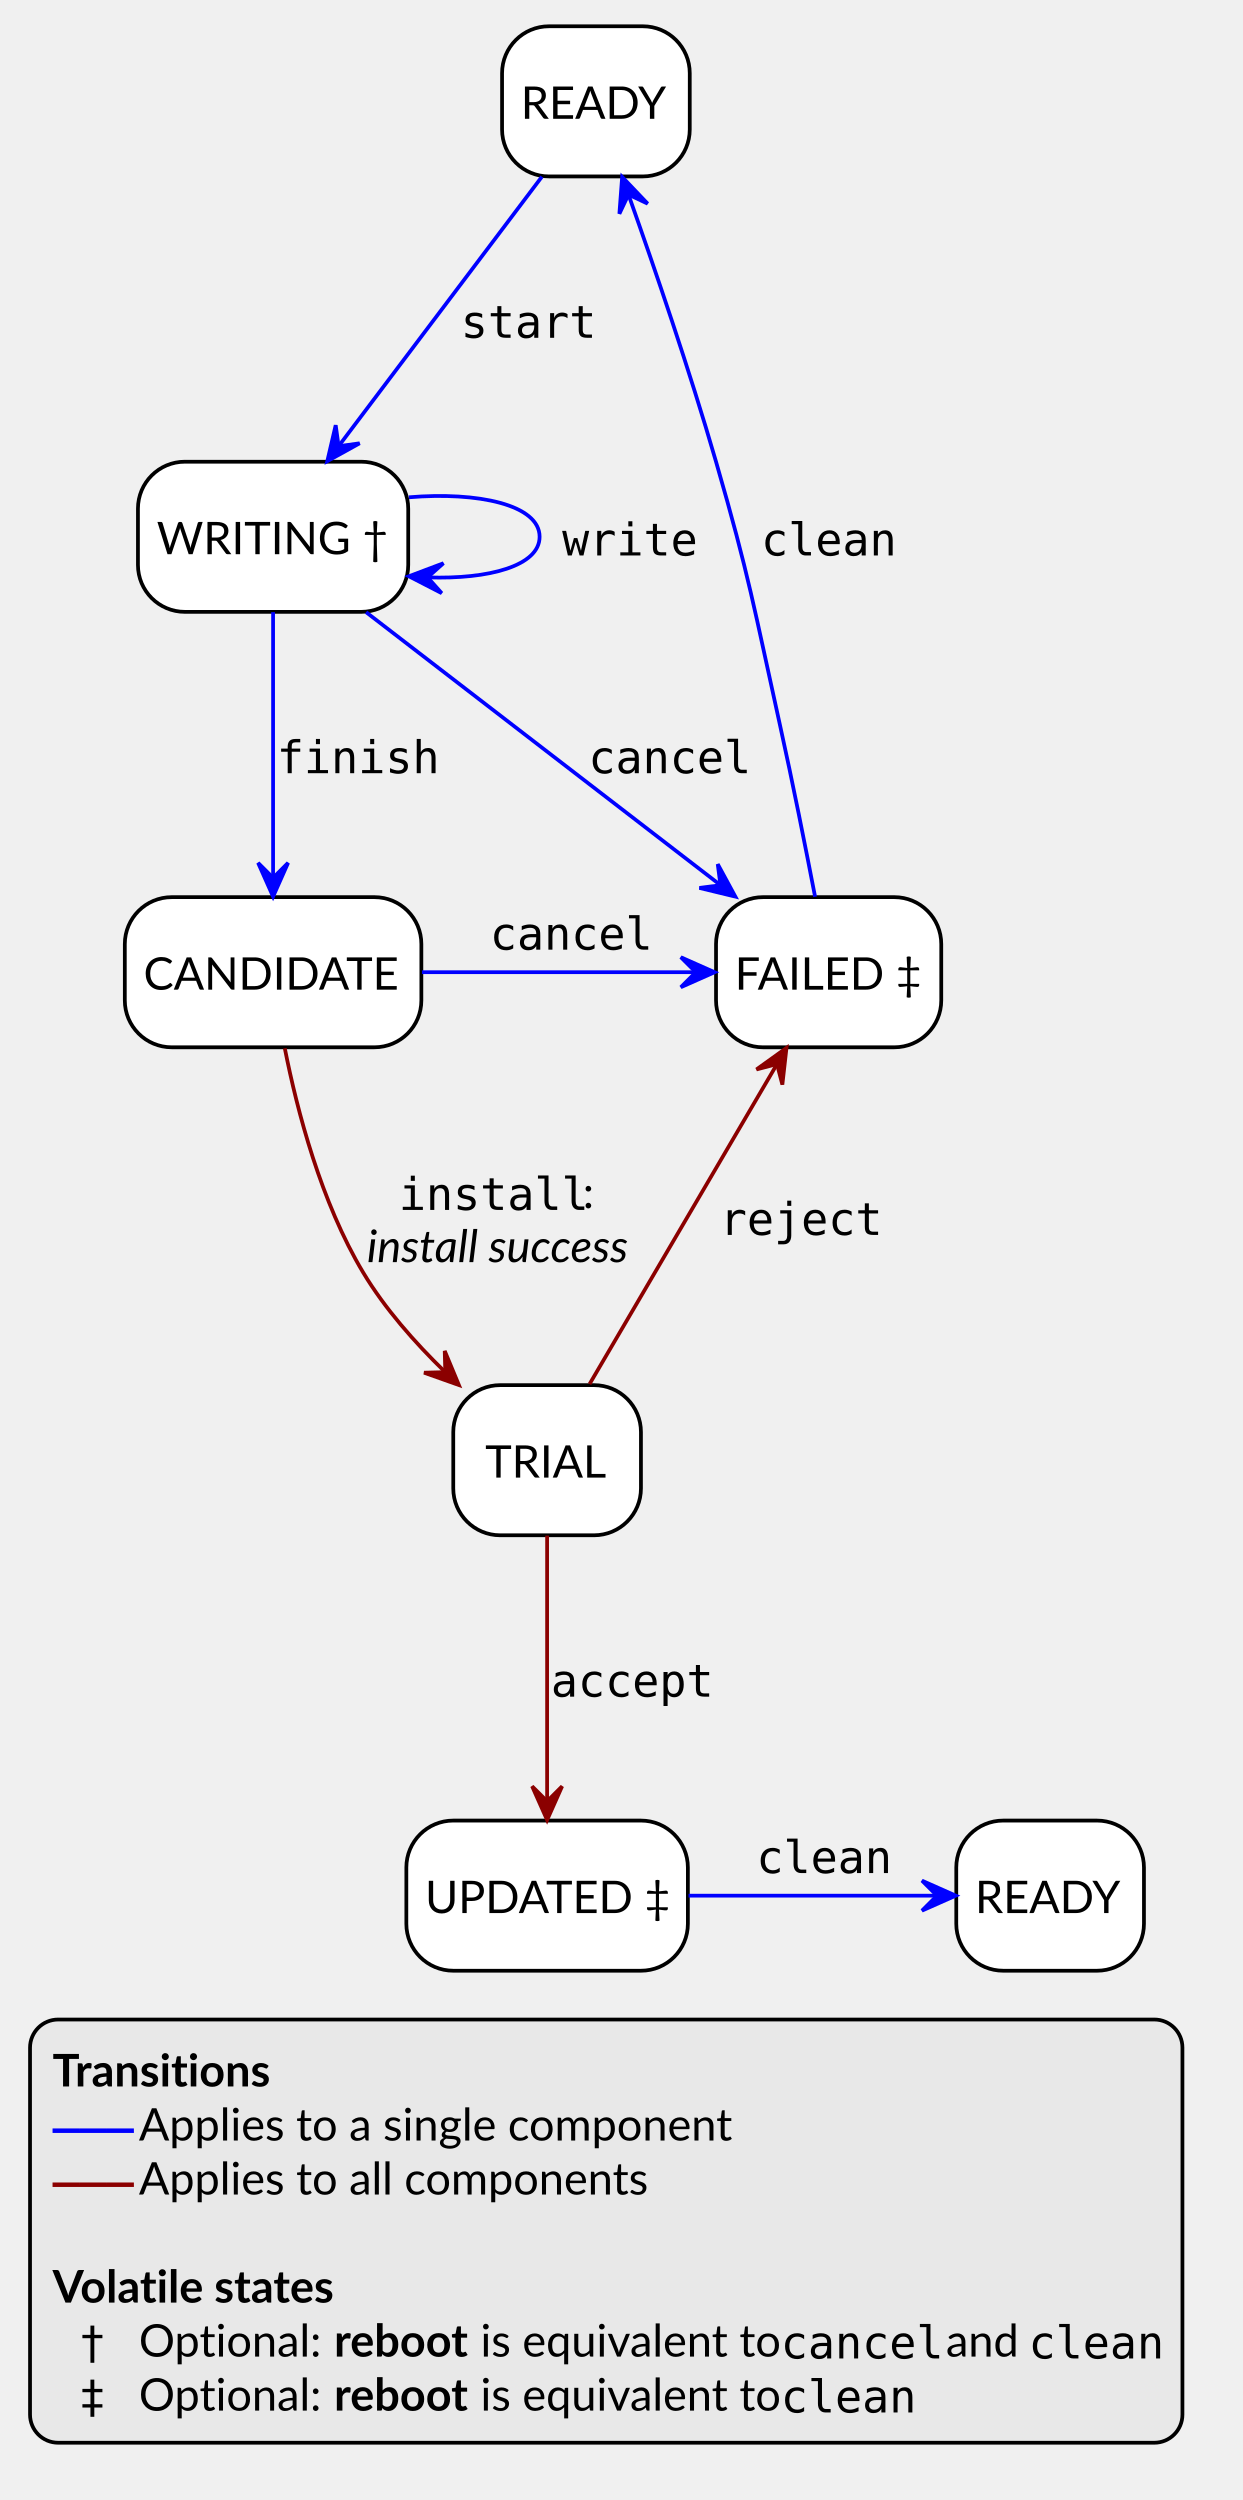
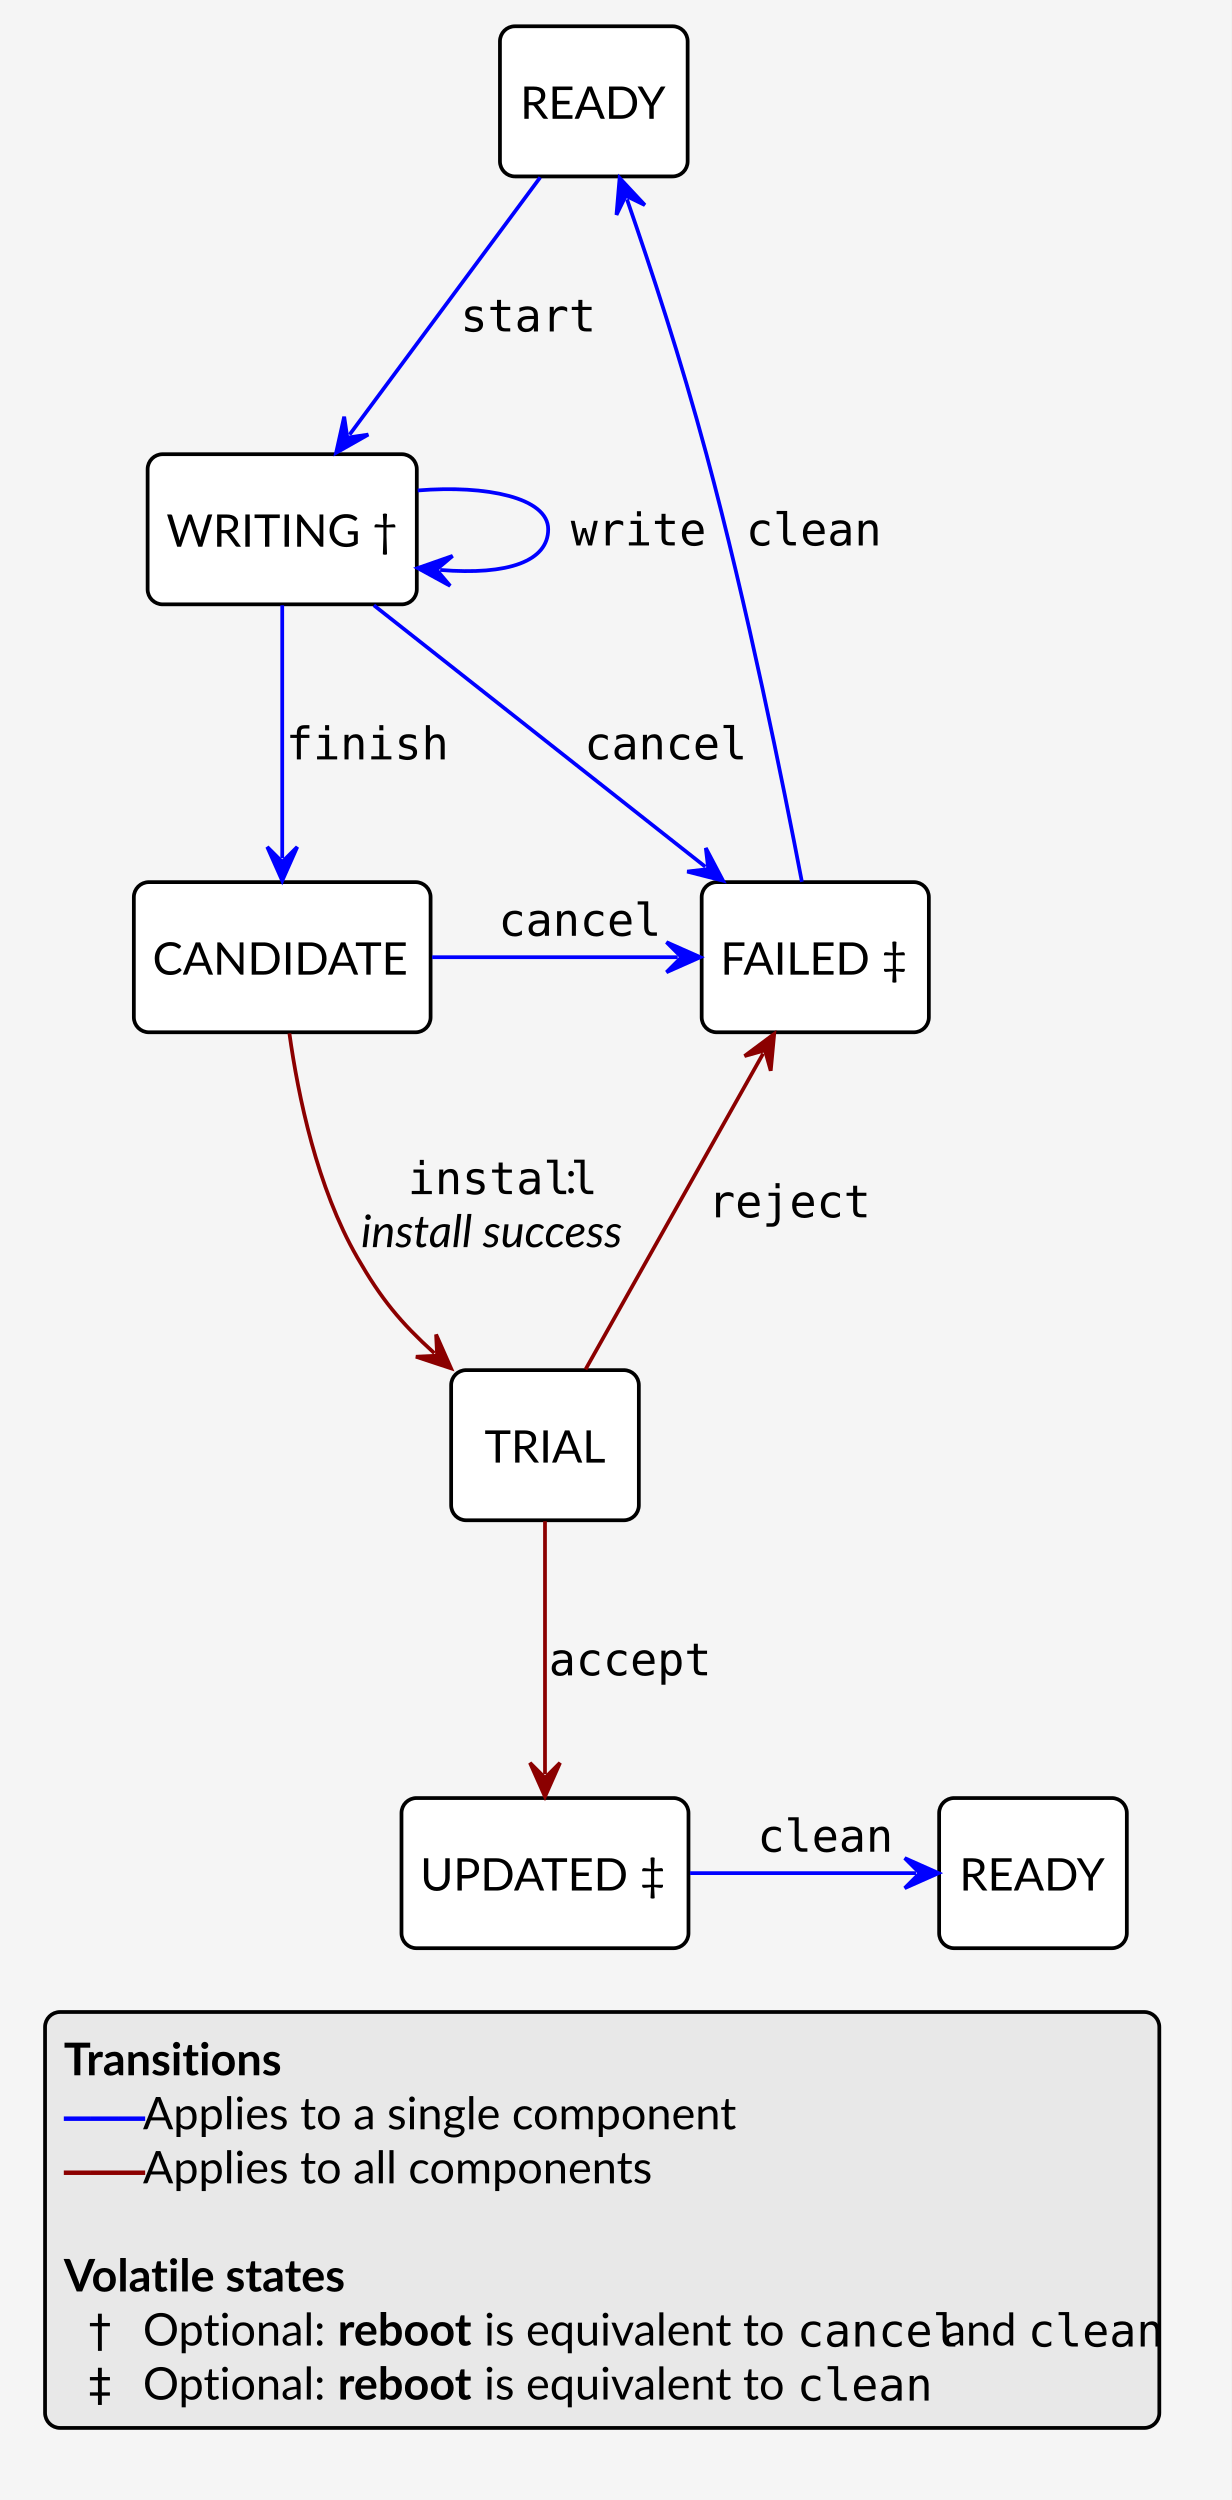
- <svg xmlns="http://www.w3.org/2000/svg" contentStyleType="text/css" height="666px" preserveAspectRatio="none" style="width:331px;height:666px;background:#FFFFFF55;" version="1.1" viewBox="0 0 331 666" width="331px" zoomAndPan="magnify">
+ <svg xmlns="http://www.w3.org/2000/svg" contentStyleType="text/css" data-diagram-type="STATE" height="666px" preserveAspectRatio="none" style="width:328px;height:666px;background:#FFFFFF55;" version="1.1" viewBox="0 0 328 666" width="328px" zoomAndPan="magnify">
  <defs />
  <g>
-     <rect fill="#FFFFFF" height="40" rx="12.5" ry="12.5" style="stroke:#000000;stroke-width:1.0;" width="50" x="133.75" y="7" />
-     <text fill="#000000" font-family="Lato,sans-serif" font-size="12" lengthAdjust="spacing" textLength="40" x="138.75" y="31.641">READY</text>
-     <rect fill="#FFFFFF" height="40" rx="12.5" ry="12.5" style="stroke:#000000;stroke-width:1.0;" width="72" x="36.75" y="123" />
-     <text fill="#000000" font-family="Lato,sans-serif" font-size="12" lengthAdjust="spacing" textLength="62" x="41.75" y="147.641">WRITING †</text>
-     <rect fill="#FFFFFF" height="40" rx="12.5" ry="12.5" style="stroke:#000000;stroke-width:1.0;" width="79" x="33.25" y="239" />
-     <text fill="#000000" font-family="Lato,sans-serif" font-size="12" lengthAdjust="spacing" textLength="69" x="38.25" y="263.641">CANDIDATE</text>
-     <rect fill="#FFFFFF" height="40" rx="12.5" ry="12.5" style="stroke:#000000;stroke-width:1.0;" width="60" x="190.75" y="239" />
-     <text fill="#000000" font-family="Lato,sans-serif" font-size="12" lengthAdjust="spacing" textLength="50" x="195.75" y="263.641">FAILED ‡</text>
-     <rect fill="#FFFFFF" height="40" rx="12.5" ry="12.5" style="stroke:#000000;stroke-width:1.0;" width="50" x="120.75" y="369" />
-     <text fill="#000000" font-family="Lato,sans-serif" font-size="12" lengthAdjust="spacing" textLength="33" x="129.25" y="393.641">TRIAL</text>
-     <rect fill="#FFFFFF" height="40" rx="12.5" ry="12.5" style="stroke:#000000;stroke-width:1.0;" width="75" x="108.25" y="485" />
-     <text fill="#000000" font-family="Lato,sans-serif" font-size="12" lengthAdjust="spacing" textLength="65" x="113.25" y="509.641">UPDATED ‡</text>
-     <rect fill="#FFFFFF" height="40" rx="12.5" ry="12.5" style="stroke:#000000;stroke-width:1.0;" width="50" x="254.75" y="485" />
-     <text fill="#000000" font-family="Lato,sans-serif" font-size="12" lengthAdjust="spacing" textLength="40" x="259.75" y="509.641">READY</text>
-     <g id="link_Start_Writing">
-       <path d="M144.36,47.08 C129.47,66.81 106.22,97.63 90.28,118.76 " fill="none" id="Start-to-Writing" style="stroke:#0000FF;stroke-width:1.0;" />
-       <polygon fill="#0000FF" points="87.19,122.86,95.809,118.094,90.206,118.872,89.428,113.269,87.19,122.86" style="stroke:#0000FF;stroke-width:1.0;" />
-       <text fill="#000000" font-family="Consolas,Menlo,monospace" font-size="12" lengthAdjust="spacing" textLength="35" x="122.75" y="89.988">start</text>
+     <rect fill="#FFFFFF" fill-opacity="0.333" height="666" style="stroke:none;stroke-width:1;" width="328" x="0" y="0" />
+     <rect fill="#FFFFFF" height="40" rx="4" ry="4" style="stroke:#000000;stroke-width:1;" width="50" x="133.186" y="7" />
+     <text fill="#000000" font-family="Lato,sans-serif" font-size="12" lengthAdjust="spacing" textLength="39.186" x="138.593" y="31.644">READY</text>
+     <rect fill="#FFFFFF" height="40" rx="4" ry="4" style="stroke:#000000;stroke-width:1;" width="71.71" x="39.326" y="121" />
+     <text fill="#000000" font-family="Lato,sans-serif" font-size="12" lengthAdjust="spacing" textLength="61.71" x="44.326" y="145.644">WRITING †</text>
+     <rect fill="#FFFFFF" height="40" rx="4" ry="4" style="stroke:#000000;stroke-width:1;" width="79.054" x="35.656" y="235" />
+     <text fill="#000000" font-family="Lato,sans-serif" font-size="12" lengthAdjust="spacing" textLength="69.054" x="40.656" y="259.644">CANDIDATE</text>
+     <rect fill="#FFFFFF" height="40" rx="4" ry="4" style="stroke:#000000;stroke-width:1;" width="60.52" x="186.926" y="235" />
+     <text fill="#000000" font-family="Lato,sans-serif" font-size="12" lengthAdjust="spacing" textLength="50.52" x="191.926" y="259.644">FAILED ‡</text>
+     <rect fill="#FFFFFF" height="40" rx="4" ry="4" style="stroke:#000000;stroke-width:1;" width="50" x="120.186" y="365" />
+     <text fill="#000000" font-family="Lato,sans-serif" font-size="12" lengthAdjust="spacing" textLength="32.25" x="129.061" y="389.644">TRIAL</text>
+     <rect fill="#FFFFFF" height="40" rx="4" ry="4" style="stroke:#000000;stroke-width:1;" width="76.456" x="106.956" y="479" />
+     <text fill="#000000" font-family="Lato,sans-serif" font-size="12" lengthAdjust="spacing" textLength="66.456" x="111.956" y="503.644">UPDATED ‡</text>
+     <rect fill="#FFFFFF" height="40" rx="4" ry="4" style="stroke:#000000;stroke-width:1;" width="50" x="250.186" y="479" />
+     <text fill="#000000" font-family="Lato,sans-serif" font-size="12" lengthAdjust="spacing" textLength="39.186" x="255.593" y="503.644">READY</text>
+     <g class="link" data-entity-1="Start" data-entity-2="Writing" data-source-line="29" data-uid="lnk2" id="link_Start_Writing">
+       <path d="M143.916,47.25 C128.716,67.77 108.347,95.239 93.117,115.799" fill="none" id="Start-to-Writing" style="stroke:#0000FF;stroke-width:1;" />
+       <polygon fill="#0000FF" points="89.546,120.62,98.117,115.769,92.522,116.602,91.689,111.007,89.546,120.62" style="stroke:#0000FF;stroke-width:1;" />
+       <text fill="#000000" font-family="Inconsolata,monospace" font-size="12" lengthAdjust="spacing" textLength="30" x="122.656" y="88.308">start</text>
    </g>
-     <g id="link_Writing_Writing">
-       <path d="M108.92,132.48 C127.28,130.94 143.75,134.45 143.75,143 C143.75,150.75 130.23,154.36 114.02,153.82 " fill="none" id="Writing-to-Writing" style="stroke:#0000FF;stroke-width:1.0;" />
-       <polygon fill="#0000FF" points="108.92,153.52,117.676,158.028,113.912,153.806,118.134,150.042,108.92,153.52" style="stroke:#0000FF;stroke-width:1.0;" />
-       <text fill="#000000" font-family="Consolas,Menlo,monospace" font-size="12" lengthAdjust="spacing" textLength="35" x="149.75" y="147.988">write</text>
+     <g class="link" data-entity-1="Writing" data-entity-2="Writing" data-source-line="30" data-uid="lnk3" id="link_Writing_Writing">
+       <path d="M111.276,130.66 C129.606,129.15 146.036,132.59 146.036,141 C146.036,149.41 135.586,153.343 117.256,151.833" fill="none" id="Writing-to-Writing" style="stroke:#0000FF;stroke-width:1;" />
+       <polygon fill="#0000FF" points="111.276,151.34,119.917,156.065,116.259,151.75,120.574,148.092,111.276,151.34" style="stroke:#0000FF;stroke-width:1;" />
+       <text fill="#000000" font-family="Inconsolata,monospace" font-size="12" lengthAdjust="spacing" textLength="30" x="152.036" y="145.308">write</text>
    </g>
-     <g id="link_Writing_Candidate">
-       <path d="M72.75,163.08 C72.75,182.48 72.75,212.61 72.75,233.7 " fill="none" id="Writing-to-Candidate" style="stroke:#0000FF;stroke-width:1.0;" />
-       <polygon fill="#0000FF" points="72.75,238.86,76.75,229.86,72.75,233.86,68.75,229.86,72.75,238.86" style="stroke:#0000FF;stroke-width:1.0;" />
-       <text fill="#000000" font-family="Consolas,Menlo,monospace" font-size="12" lengthAdjust="spacing" textLength="42" x="73.75" y="205.988">finish</text>
+     <g class="link" data-entity-1="Writing" data-entity-2="Candidate" data-source-line="31" data-uid="lnk4" id="link_Writing_Candidate">
+       <path d="M75.186,161.25 C75.186,181.77 75.186,208.06 75.186,228.62" fill="none" id="Writing-to-Candidate" style="stroke:#0000FF;stroke-width:1;" />
+       <polygon fill="#0000FF" points="75.186,234.62,79.186,225.62,75.186,229.62,71.186,225.62,75.186,234.62" style="stroke:#0000FF;stroke-width:1;" />
+       <text fill="#000000" font-family="Inconsolata,monospace" font-size="12" lengthAdjust="spacing" textLength="36" x="76.186" y="202.308">finish</text>
    </g>
-     <g id="link_Writing_Failed">
-       <path d="M97.52,163.08 C123.45,183.06 164.15,214.4 191.61,235.55 " fill="none" id="Writing-to-Failed" style="stroke:#0000FF;stroke-width:1.0;" />
-       <polygon fill="#0000FF" points="195.9,238.86,191.204,230.203,191.936,235.812,186.327,236.545,195.9,238.86" style="stroke:#0000FF;stroke-width:1.0;" />
-       <text fill="#000000" font-family="Consolas,Menlo,monospace" font-size="12" lengthAdjust="spacing" textLength="42" x="156.75" y="205.988">cancel</text>
+     <g class="link" data-entity-1="Writing" data-entity-2="Failed" data-source-line="32" data-uid="lnk5" id="link_Writing_Failed">
+       <path d="M99.596,161.25 C125.606,181.77 161.835,210.345 187.905,230.905" fill="none" id="Writing-to-Failed" style="stroke:#0000FF;stroke-width:1;" />
+       <polygon fill="#0000FF" points="192.616,234.62,188.026,225.906,188.69,231.524,183.072,232.188,192.616,234.62" style="stroke:#0000FF;stroke-width:1;" />
+       <text fill="#000000" font-family="Inconsolata,monospace" font-size="12" lengthAdjust="spacing" textLength="36" x="155.686" y="202.308">cancel</text>
    </g>
-     <g id="link_Candidate_Trial">
-       <path d="M75.87,279.27 C79.18,295.97 85.54,320.31 96.75,339 C102.49,348.58 110.51,357.65 118.4,365.33 " fill="none" id="Candidate-to-Trial" style="stroke:#8B0000;stroke-width:1.0;" />
-       <polygon fill="#8B0000" points="122.25,368.98,118.474,359.884,118.623,365.538,112.968,365.687,122.25,368.98" style="stroke:#8B0000;stroke-width:1.0;" />
-       <text fill="#000000" font-family="Consolas,Menlo,monospace" font-size="12" lengthAdjust="spacing" textLength="49" x="106.25" y="322.33">install</text>
-       <text fill="#000000" font-family="Lato,sans-serif" font-size="12" lengthAdjust="spacing" textLength="3" x="155.25" y="321.837">:</text>
-       <text fill="#000000" font-family="Lato,sans-serif" font-size="12" font-style="italic" lengthAdjust="spacing" textLength="69" x="97.75" y="336.23">install success</text>
+     <g class="link" data-entity-1="Candidate" data-entity-2="Trial" data-source-line="33" data-uid="lnk6" id="link_Candidate_Trial">
+       <path d="M77.096,275.29 C79.426,292 84.466,316.36 95.186,335 C101.546,346.06 106.652,352.268 115.712,360.488" fill="none" id="Candidate-to-Trial" style="stroke:#8B0000;stroke-width:1;" />
+       <polygon fill="#8B0000" points="120.156,364.52,116.178,355.51,116.453,361.16,110.803,361.435,120.156,364.52" style="stroke:#8B0000;stroke-width:1;" />
+       <text fill="#000000" font-family="Inconsolata,monospace" font-size="12" lengthAdjust="spacing" textLength="42" x="108.645" y="318.12">install</text>
+       <text fill="#000000" font-family="Lato,sans-serif" font-size="12" lengthAdjust="spacing" textLength="3" x="150.645" y="317.844">:</text>
+       <text fill="#000000" font-family="Lato,sans-serif" font-size="12" font-style="italic" lengthAdjust="spacing" textLength="69.918" x="96.186" y="332.244">install success</text>
    </g>
-     <g id="link_Candidate_Failed">
-       <path d="M112.41,259 C135.08,259 163.28,259 185.22,259 " fill="none" id="Candidate-to-Failed" style="stroke:#0000FF;stroke-width:1.0;" />
-       <polygon fill="#0000FF" points="190.37,259,181.37,255,185.37,259,181.37,263,190.37,259" style="stroke:#0000FF;stroke-width:1.0;" />
-       <text fill="#000000" font-family="Consolas,Menlo,monospace" font-size="12" lengthAdjust="spacing" textLength="42" x="130.5" y="252.988">cancel</text>
+     <g class="link" data-entity-1="Candidate" data-entity-2="Failed" data-source-line="34" data-uid="lnk7" id="link_Candidate_Failed">
+       <path d="M115.116,255 C137.756,255 159.646,255 180.546,255" fill="none" id="Candidate-to-Failed" style="stroke:#0000FF;stroke-width:1;" />
+       <polygon fill="#0000FF" points="186.546,255,177.546,251,181.546,255,177.546,259,186.546,255" style="stroke:#0000FF;stroke-width:1;" />
+       <text fill="#000000" font-family="Inconsolata,monospace" font-size="12" lengthAdjust="spacing" textLength="36" x="132.816" y="249.308">cancel</text>
    </g>
-     <g id="link_Trial_Updated">
-       <path d="M145.75,409.08 C145.75,428.48 145.75,458.61 145.75,479.7 " fill="none" id="Trial-to-Updated" style="stroke:#8B0000;stroke-width:1.0;" />
-       <polygon fill="#8B0000" points="145.75,484.86,149.75,475.86,145.75,479.86,141.75,475.86,145.75,484.86" style="stroke:#8B0000;stroke-width:1.0;" />
-       <text fill="#000000" font-family="Consolas,Menlo,monospace" font-size="12" lengthAdjust="spacing" textLength="42" x="146.75" y="451.988">accept</text>
+     <g class="link" data-entity-1="Trial" data-entity-2="Updated" data-source-line="36" data-uid="lnk8" id="link_Trial_Updated">
+       <path d="M145.186,405.25 C145.186,425.77 145.186,452.06 145.186,472.62" fill="none" id="Trial-to-Updated" style="stroke:#8B0000;stroke-width:1;" />
+       <polygon fill="#8B0000" points="145.186,478.62,149.186,469.62,145.186,473.62,141.186,469.62,145.186,478.62" style="stroke:#8B0000;stroke-width:1;" />
+       <text fill="#000000" font-family="Inconsolata,monospace" font-size="12" lengthAdjust="spacing" textLength="36" x="146.186" y="446.308">accept</text>
    </g>
-     <g id="link_Start_Failed">
-       <path d="M167.58,52.29 C174.36,71.37 183.72,98.7 190.75,123 C199.65,153.75 200.83,161.74 207.75,193 C211.16,208.39 214.64,225.93 217.14,238.9 " fill="none" id="Start-backto-Failed" style="stroke:#0000FF;stroke-width:1.0;" />
-       <polygon fill="#0000FF" points="165.74,47.13,165.004,56.951,167.423,51.838,172.537,54.258,165.74,47.13" style="stroke:#0000FF;stroke-width:1.0;" />
-       <text fill="#000000" font-family="Consolas,Menlo,monospace" font-size="12" lengthAdjust="spacing" textLength="35" x="202.75" y="147.988">clean</text>
+     <g class="link" data-entity-1="Start" data-entity-2="Failed" data-source-line="38" data-uid="lnk10" id="link_Start_Failed">
+       <path d="M167.028,53.1 C173.498,71.8 181.246,95.28 188.186,121 C199.016,161.16 208.656,208.96 213.626,234.92" fill="none" id="Start-backto-Failed" style="stroke:#0000FF;stroke-width:1;" />
+       <polygon fill="#0000FF" points="165.066,47.43,164.229,57.243,166.701,52.155,171.789,54.627,165.066,47.43" style="stroke:#0000FF;stroke-width:1;" />
+       <text fill="#000000" font-family="Inconsolata,monospace" font-size="12" lengthAdjust="spacing" textLength="30" x="198.726" y="145.308">clean</text>
    </g>
-     <g id="link_Failed_Trial">
-       <path d="M206.94,283.57 C192.59,308.07 170.4,345.93 157.06,368.71 " fill="none" id="Failed-backto-Trial" style="stroke:#8B0000;stroke-width:1.0;" />
-       <polygon fill="#8B0000" points="209.52,279.16,201.518,284.902,206.992,283.474,208.42,288.947,209.52,279.16" style="stroke:#8B0000;stroke-width:1.0;" />
-       <text fill="#000000" font-family="Consolas,Menlo,monospace" font-size="12" lengthAdjust="spacing" textLength="42" x="191.75" y="328.988">reject</text>
+     <g class="link" data-entity-1="Failed" data-entity-2="Trial" data-source-line="39" data-uid="lnk12" id="link_Failed_Trial">
+       <path d="M203.305,280.67 C189.695,304.87 169.536,340.71 155.986,364.8" fill="none" id="Failed-backto-Trial" style="stroke:#8B0000;stroke-width:1;" />
+       <polygon fill="#8B0000" points="206.246,275.44,198.348,281.324,203.795,279.798,205.321,285.245,206.246,275.44" style="stroke:#8B0000;stroke-width:1;" />
+       <text fill="#000000" font-family="Inconsolata,monospace" font-size="12" lengthAdjust="spacing" textLength="36" x="188.636" y="324.308">reject</text>
    </g>
-     <g id="link_Updated_End">
-       <path d="M183.43,505 C204.24,505 229.74,505 249.27,505 " fill="none" id="Updated-to-End" style="stroke:#0000FF;stroke-width:1.0;" />
-       <polygon fill="#0000FF" points="254.61,505,245.61,501,249.61,505,245.61,509,254.61,505" style="stroke:#0000FF;stroke-width:1.0;" />
-       <text fill="#000000" font-family="Consolas,Menlo,monospace" font-size="12" lengthAdjust="spacing" textLength="35" x="201.5" y="498.988">clean</text>
+     <g class="link" data-entity-1="Updated" data-entity-2="End" data-source-line="41" data-uid="lnk13" id="link_Updated_End">
+       <path d="M183.836,499 C205.236,499 225.236,499 244.016,499" fill="none" id="Updated-to-End" style="stroke:#0000FF;stroke-width:1;" />
+       <polygon fill="#0000FF" points="250.016,499,241.016,495,245.016,499,241.016,503,250.016,499" style="stroke:#0000FF;stroke-width:1;" />
+       <text fill="#000000" font-family="Inconsolata,monospace" font-size="12" lengthAdjust="spacing" textLength="30" x="201.796" y="493.308">clean</text>
    </g>
-     <rect fill="#E8E8E8" height="112.745" id="_legend" rx="7.5" ry="7.5" style="stroke:#000000;stroke-width:1.0;" width="307" x="8" y="538" />
-     <text fill="#000000" font-family="Lato,sans-serif" font-size="12" font-weight="bold" lengthAdjust="spacing" textLength="60" x="14" y="555.837">Transitions</text>
-     <text fill="#0000FF" font-family="Consolas,Menlo,monospace" font-size="12" lengthAdjust="spacing" text-decoration="line-through" textLength="21" x="14" y="570.722">———</text>
-     <text fill="#000000" font-family="Lato,sans-serif" font-size="12" lengthAdjust="spacing" textLength="155" x="37" y="570.23">Applies to a single component</text>
-     <text fill="#8B0000" font-family="Consolas,Menlo,monospace" font-size="12" lengthAdjust="spacing" text-decoration="line-through" textLength="21" x="14" y="585.114">———</text>
-     <text fill="#000000" font-family="Lato,sans-serif" font-size="12" lengthAdjust="spacing" textLength="134" x="37" y="584.622">Applies to all components</text>
-     <text fill="#000000" font-family="Lato,sans-serif" font-size="12" lengthAdjust="spacing" textLength="2" x="14" y="599.014"> </text>
-     <text fill="#000000" font-family="Lato,sans-serif" font-size="12" font-weight="bold" lengthAdjust="spacing" textLength="76" x="14" y="613.406">Volatile states</text>
-     <text fill="#000000" font-family="Consolas,Menlo,monospace" font-size="12" lengthAdjust="spacing" textLength="7" x="21" y="628.29">†</text>
-     <text fill="#000000" font-family="Lato,sans-serif" font-size="12" lengthAdjust="spacing" textLength="50" x="37" y="627.798">Optional:</text>
-     <text fill="#000000" font-family="Lato,sans-serif" font-size="12" font-weight="bold" lengthAdjust="spacing" textLength="37" x="89" y="627.798">reboot</text>
-     <text fill="#000000" font-family="Lato,sans-serif" font-size="12" lengthAdjust="spacing" textLength="78" x="128" y="627.798">is equivalent to</text>
-     <text fill="#000000" font-family="Consolas,Menlo,monospace" font-size="12" lengthAdjust="spacing" textLength="42" x="208" y="628.29">cancel</text>
-     <text fill="#000000" font-family="Lato,sans-serif" font-size="12" lengthAdjust="spacing" textLength="20" x="252" y="627.798">and</text>
-     <text fill="#000000" font-family="Consolas,Menlo,monospace" font-size="12" lengthAdjust="spacing" textLength="35" x="274" y="628.29">clean</text>
-     <text fill="#000000" font-family="Consolas,Menlo,monospace" font-size="12" lengthAdjust="spacing" textLength="7" x="21" y="642.682">‡</text>
-     <text fill="#000000" font-family="Lato,sans-serif" font-size="12" lengthAdjust="spacing" textLength="50" x="37" y="642.19">Optional:</text>
-     <text fill="#000000" font-family="Lato,sans-serif" font-size="12" font-weight="bold" lengthAdjust="spacing" textLength="37" x="89" y="642.19">reboot</text>
-     <text fill="#000000" font-family="Lato,sans-serif" font-size="12" lengthAdjust="spacing" textLength="78" x="128" y="642.19">is equivalent to</text>
-     <text fill="#000000" font-family="Consolas,Menlo,monospace" font-size="12" lengthAdjust="spacing" textLength="35" x="208" y="642.682">clean</text>
+     <rect fill="#E8E8E8" height="110.8" rx="4" ry="4" style="stroke:#000000;stroke-width:1;" width="296.842" x="12" y="536" />
+     <text fill="#000000" font-family="Lato,sans-serif" font-size="12" font-weight="bold" lengthAdjust="spacing" textLength="59.304" x="17" y="552.844">Transitions</text>
+     <text fill="#0000FF" font-family="Inconsolata,monospace" font-size="12" lengthAdjust="spacing" text-decoration="line-through" textLength="18" x="17" y="567.52">———</text>
+     <text fill="#000000" font-family="Lato,sans-serif" font-size="12" lengthAdjust="spacing" textLength="158.322" x="38.072" y="567.244">Applies to a single component</text>
+     <text fill="#8B0000" font-family="Inconsolata,monospace" font-size="12" lengthAdjust="spacing" text-decoration="line-through" textLength="18" x="17" y="581.92">———</text>
+     <text fill="#000000" font-family="Lato,sans-serif" font-size="12" lengthAdjust="spacing" textLength="135.93" x="38.072" y="581.644">Applies to all components</text>
+     <text fill="#000000" font-family="Lato,sans-serif" font-size="12" lengthAdjust="spacing" textLength="3.072" x="17" y="596.044"> </text>
+     <text fill="#000000" font-family="Lato,sans-serif" font-size="12" font-weight="bold" lengthAdjust="spacing" textLength="76.092" x="17" y="610.444">Volatile states</text>
+     <text fill="#000000" font-family="Inconsolata,monospace" font-size="12" lengthAdjust="spacing" textLength="6" x="23" y="625.12">†</text>
+     <text fill="#000000" font-family="Lato,sans-serif" font-size="12" lengthAdjust="spacing" textLength="48.81" x="38.072" y="624.844">Optional:</text>
+     <text fill="#000000" font-family="Lato,sans-serif" font-size="12" font-weight="bold" lengthAdjust="spacing" textLength="35.946" x="89.954" y="624.844">reboot</text>
+     <text fill="#000000" font-family="Lato,sans-serif" font-size="12" lengthAdjust="spacing" textLength="80.274" x="128.972" y="624.844">is equivalent to</text>
+     <text fill="#000000" font-family="Inconsolata,monospace" font-size="12" lengthAdjust="spacing" textLength="36" x="212.318" y="625.12">cancel</text>
+     <text fill="#000000" font-family="Lato,sans-serif" font-size="12" lengthAdjust="spacing" textLength="19.38" x="251.39" y="624.844">and</text>
+     <text fill="#000000" font-family="Inconsolata,monospace" font-size="12" lengthAdjust="spacing" textLength="30" x="273.842" y="625.12">clean</text>
+     <text fill="#000000" font-family="Inconsolata,monospace" font-size="12" lengthAdjust="spacing" textLength="6" x="23" y="639.52">‡</text>
+     <text fill="#000000" font-family="Lato,sans-serif" font-size="12" lengthAdjust="spacing" textLength="48.81" x="38.072" y="639.244">Optional:</text>
+     <text fill="#000000" font-family="Lato,sans-serif" font-size="12" font-weight="bold" lengthAdjust="spacing" textLength="35.946" x="89.954" y="639.244">reboot</text>
+     <text fill="#000000" font-family="Lato,sans-serif" font-size="12" lengthAdjust="spacing" textLength="80.274" x="128.972" y="639.244">is equivalent to</text>
+     <text fill="#000000" font-family="Inconsolata,monospace" font-size="12" lengthAdjust="spacing" textLength="30" x="212.318" y="639.52">clean</text>
  </g>
</svg>
